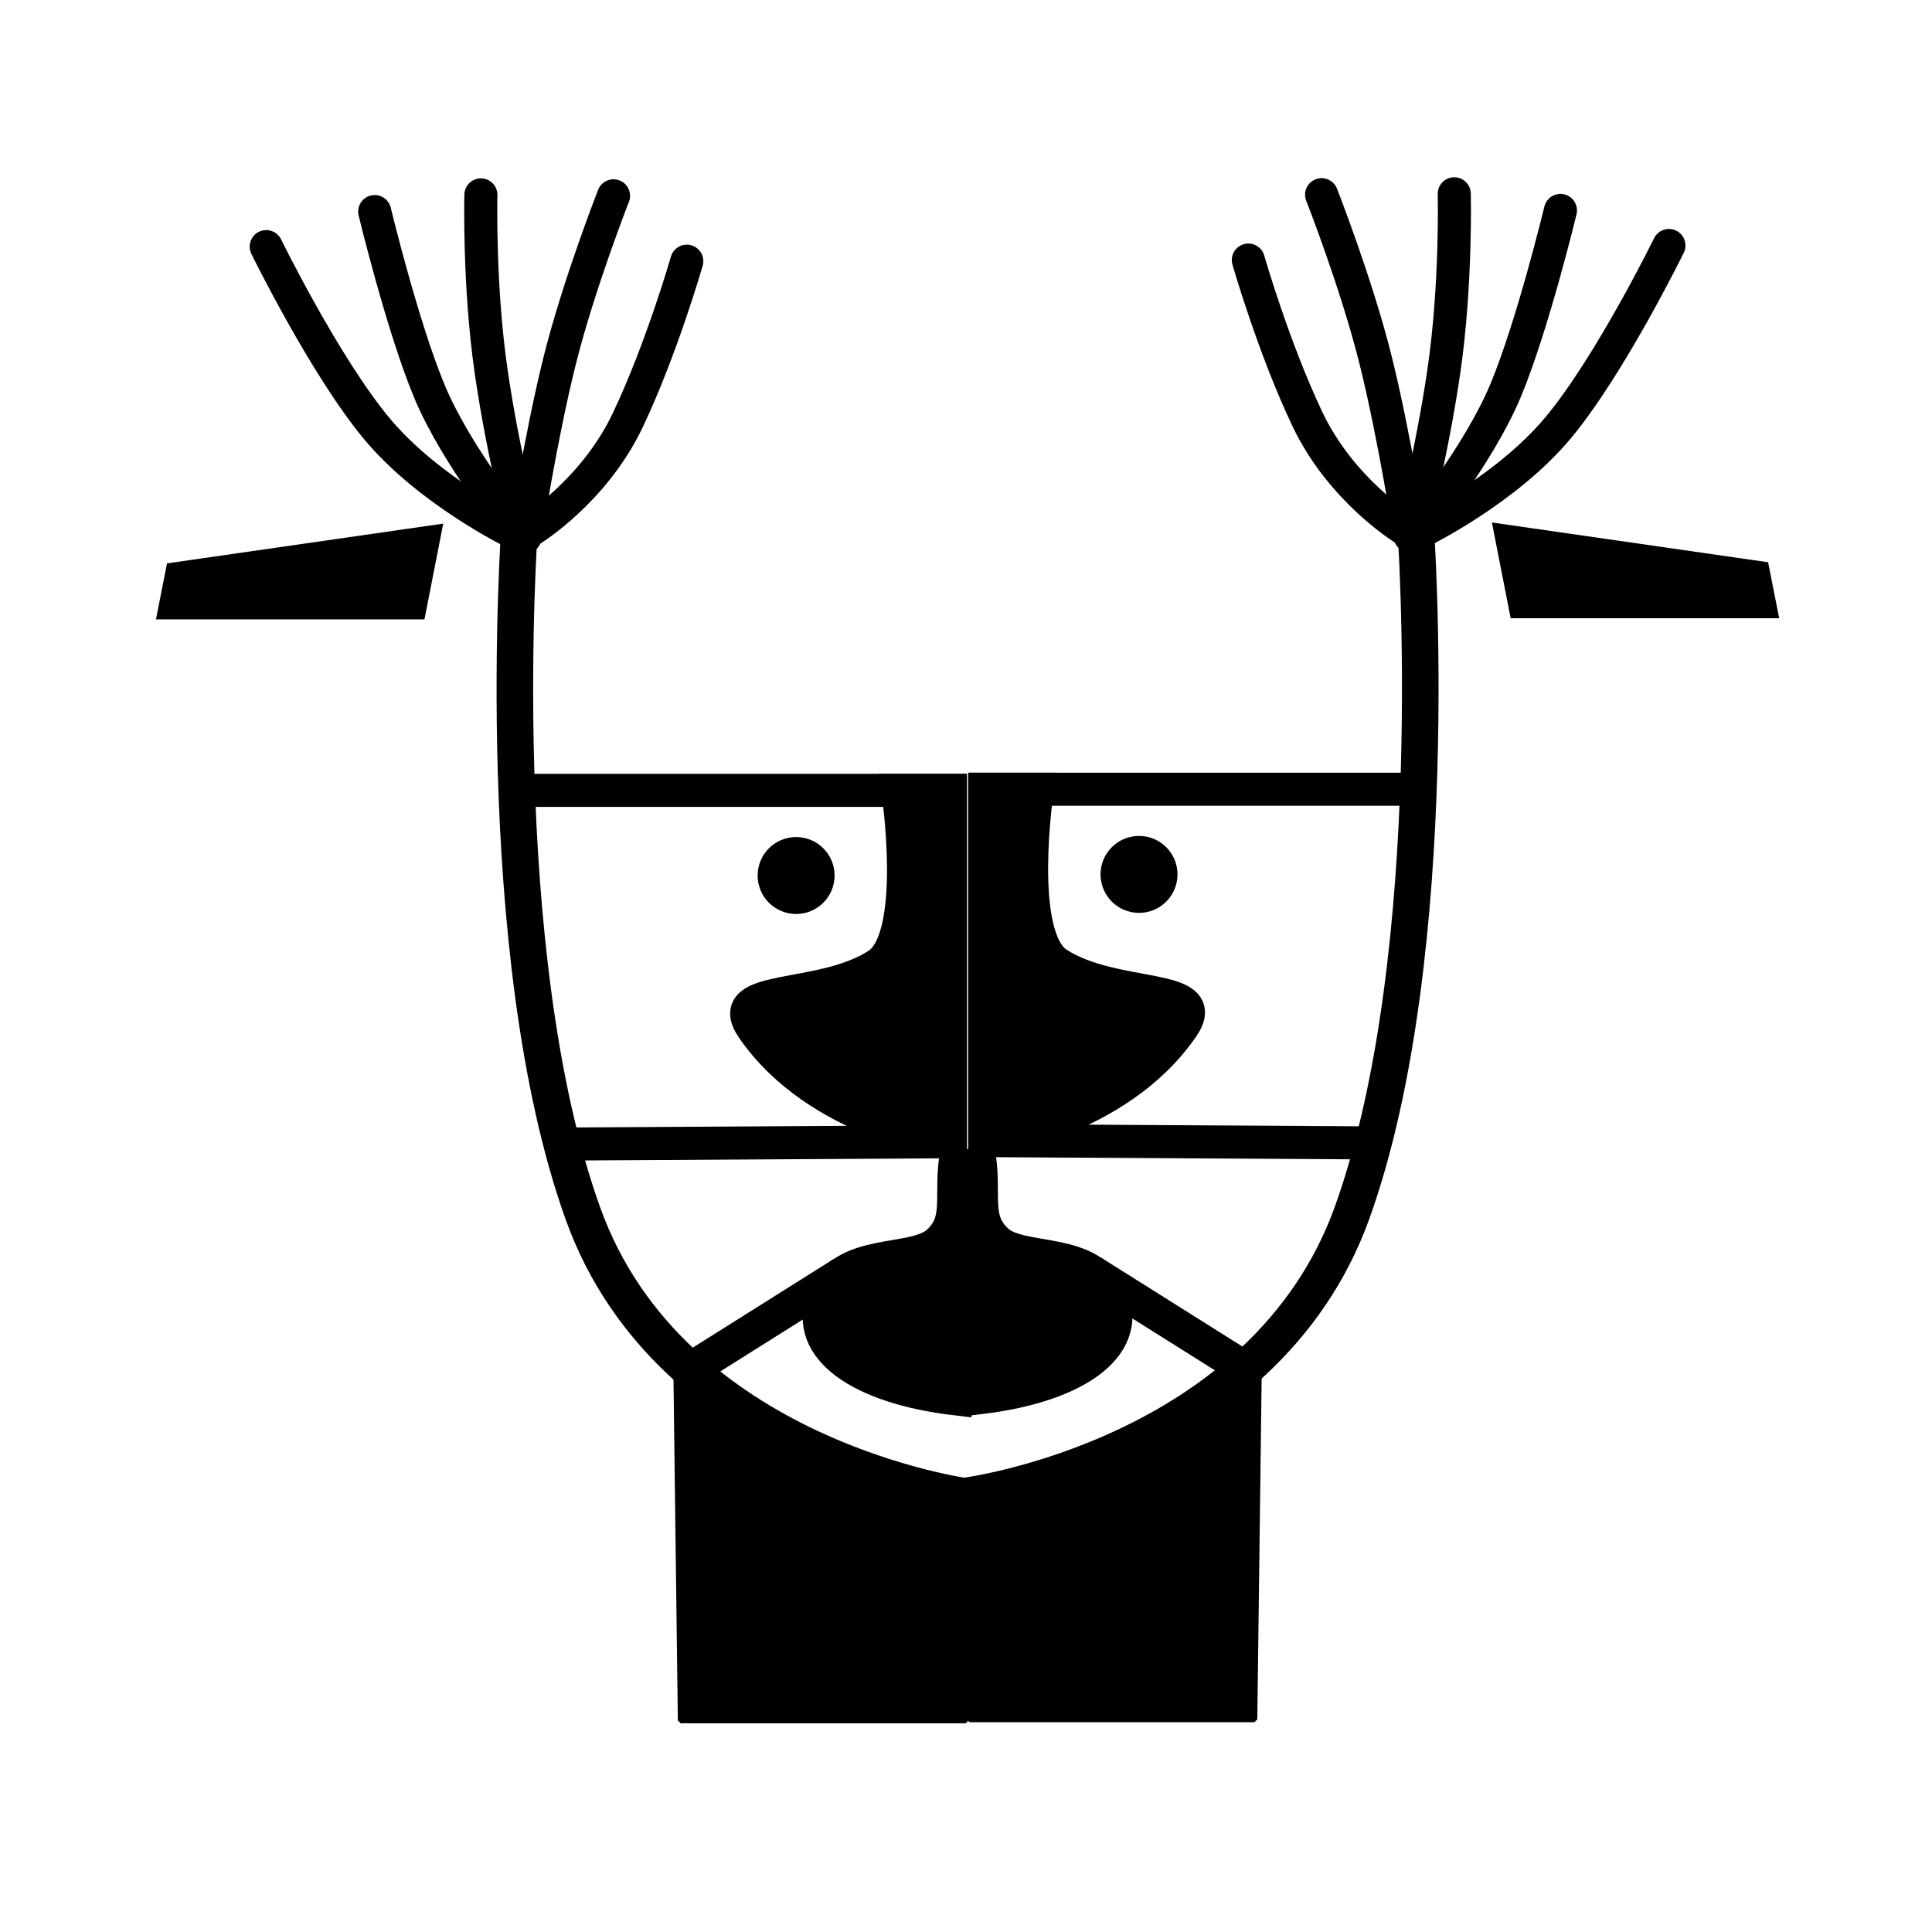
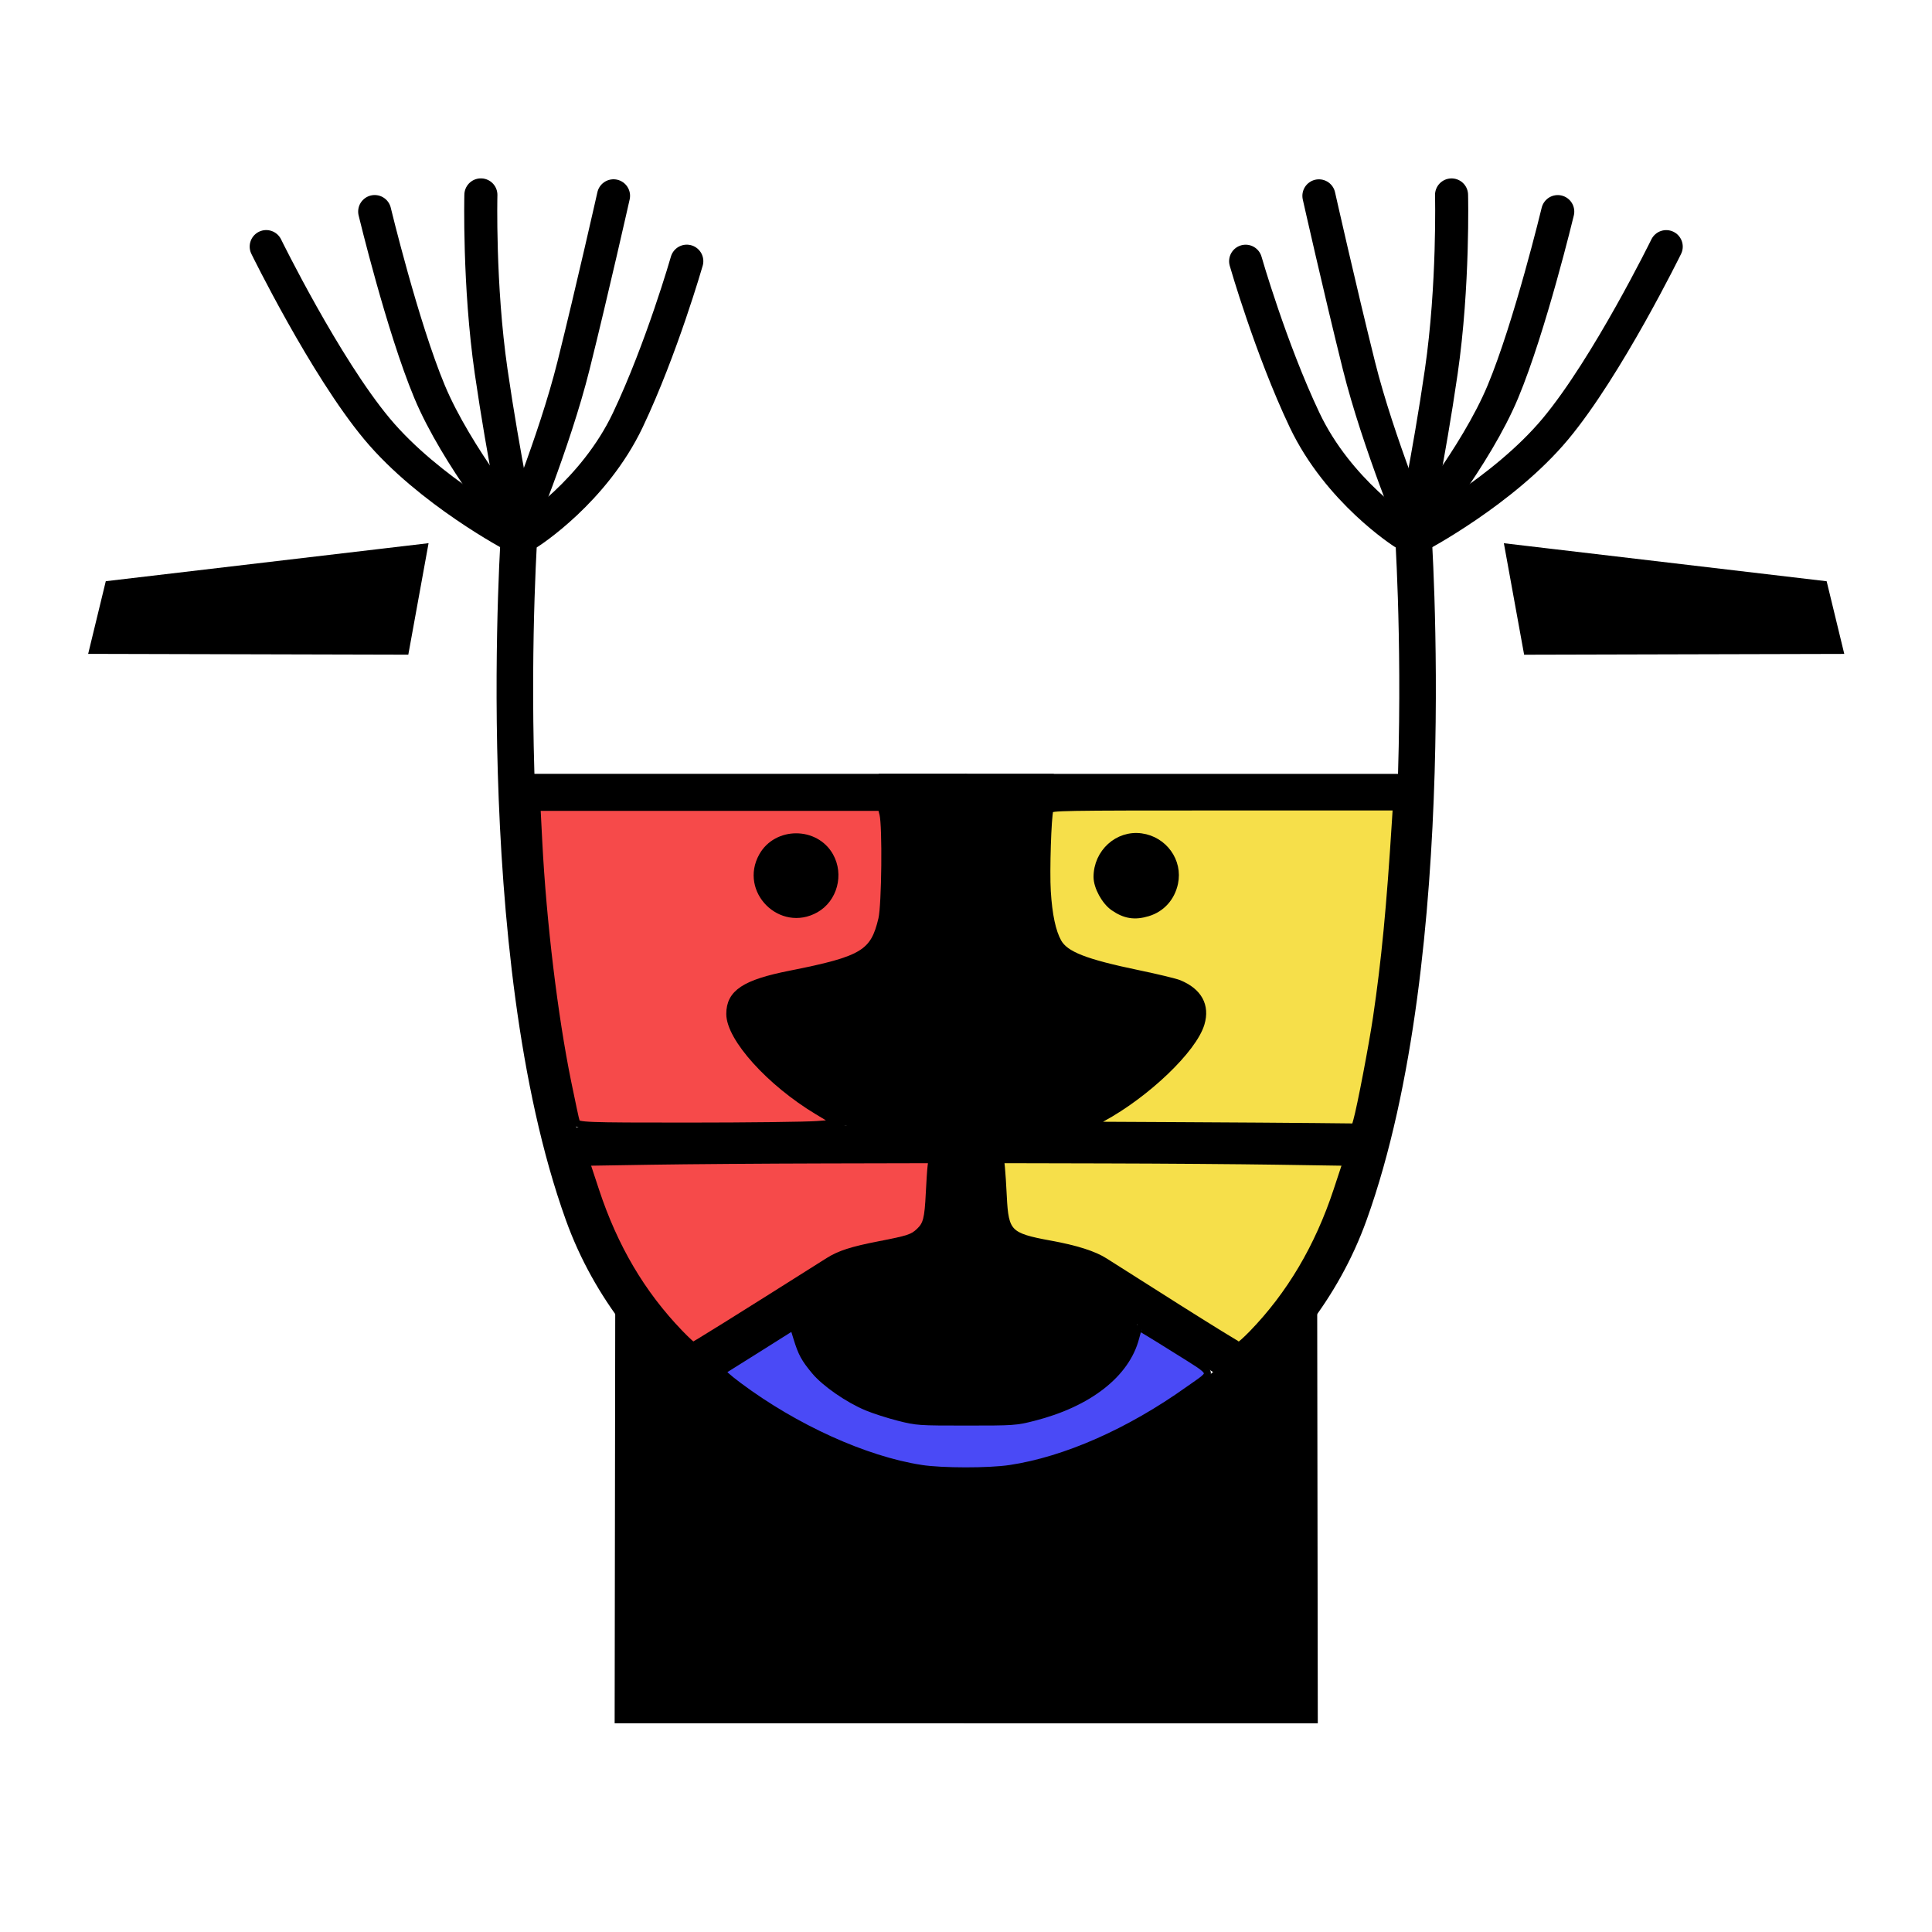
<svg xmlns="http://www.w3.org/2000/svg" width="110mm" height="110mm" viewBox="0 0 389.764 389.764" id="svg2" version="1.1">
  <defs id="defs4" />
  <g id="layer1" transform="translate(0,-662.5984)" style="display:none">
    <path style="fill:none;fill-rule:evenodd;stroke:#0007ff;stroke-width:1.038px;stroke-linecap:butt;stroke-linejoin:miter;stroke-opacity:1" d="m 17.717,1034.099 354.331,0" id="path4146" />
    <path style="fill:none;fill-rule:evenodd;stroke:#0007ff;stroke-width:1.038px;stroke-linecap:butt;stroke-linejoin:miter;stroke-opacity:1" d="m 17.717,679.796 354.331,0" id="path4146-1" />
    <path style="fill:none;fill-rule:evenodd;stroke:#0007ff;stroke-width:1.057px;stroke-linecap:butt;stroke-linejoin:miter;stroke-opacity:1" d="m 194.882,680.315 0,354.331" id="path4163" />
    <path style="fill:none;fill-rule:evenodd;stroke:#0007ff;stroke-width:1.038px;stroke-linecap:butt;stroke-linejoin:miter;stroke-opacity:1" d="m 17.717,750.662 354.331,0" id="path4146-1-5" />
    <path style="fill:none;fill-rule:evenodd;stroke:#0007ff;stroke-width:1.038px;stroke-linecap:butt;stroke-linejoin:miter;stroke-opacity:1" d="m 17.717,892.394 354.331,0" id="path4146-1-58" />
    <path style="fill:none;fill-rule:evenodd;stroke:#0007ff;stroke-width:1.038px;stroke-linecap:butt;stroke-linejoin:miter;stroke-opacity:1" d="m 17.717,821.528 354.331,0" id="path4146-1-2" />
    <path style="fill:none;fill-rule:evenodd;stroke:#0007ff;stroke-width:1.038px;stroke-linecap:butt;stroke-linejoin:miter;stroke-opacity:1" d="m 17.717,963.261 354.331,0" id="path4146-1-9" />
    <path style="fill:none;fill-rule:evenodd;stroke:#0007ff;stroke-width:1.057px;stroke-linecap:butt;stroke-linejoin:miter;stroke-opacity:1" d="m 18.245,680.315 0,354.331" id="path4163-5" />
    <path style="fill:none;fill-rule:evenodd;stroke:#0007ff;stroke-width:1.057px;stroke-linecap:butt;stroke-linejoin:miter;stroke-opacity:1" d="m 106.828,680.315 0,354.331" id="path4163-8" />
    <path style="fill:none;fill-rule:evenodd;stroke:#0007ff;stroke-width:1.057px;stroke-linecap:butt;stroke-linejoin:miter;stroke-opacity:1" d="m 283.993,680.315 0,354.331" id="path4163-3" />
    <path style="fill:none;fill-rule:evenodd;stroke:#0007ff;stroke-width:1.057px;stroke-linecap:butt;stroke-linejoin:miter;stroke-opacity:1" d="m 372.576,680.315 0,354.331" id="path4163-0" />
  </g>
  <g id="layer2" style="display:inline">
-     <path style="fill:none;fill-rule:evenodd;stroke:#000000;stroke-width:7.377;stroke-linecap:butt;stroke-linejoin:miter;stroke-miterlimit:4;stroke-dasharray:none;stroke-opacity:1" d="m 104.827,106.255 c 0,0 -6.166,85.939 12.808,138.653 17.717,49.223 77.739,57.077 77.739,57.077" id="path4255" />
+     <path style="fill:none;fill-rule:evenodd;stroke:#000000;stroke-width:7.377;stroke-linecap:square;stroke-linejoin:miter;stroke-miterlimit:4;stroke-dasharray:none;stroke-opacity:1" d="m 104.827,106.255 c 0,0 -6.166,85.939 12.808,138.653 10.957,30.442 39.85,47.034 57.94,52.916 8.501,2.764 16.183,2.823 16.183,2.823" id="path4255" />
    <path style="fill:none;fill-rule:evenodd;stroke:#000000;stroke-width:6.669;stroke-linecap:butt;stroke-linejoin:miter;stroke-miterlimit:4;stroke-dasharray:none;stroke-opacity:1" d="m 106.299,159.449 88.583,0" id="path4257" />
    <path style="fill:none;fill-rule:evenodd;stroke:#000000;stroke-width:6.669;stroke-linecap:butt;stroke-linejoin:miter;stroke-miterlimit:4;stroke-dasharray:none;stroke-opacity:1" d="m 112.19,230.806 82.692,-0.491" id="path4259" />
    <circle style="fill:#000000;fill-opacity:1;stroke:#000000;stroke-width:2.762;stroke-linecap:round;stroke-miterlimit:4;stroke-dasharray:none;stroke-opacity:1" id="path4272" cx="160.609" cy="176.629" r="6.382" />
    <path style="fill:#000000;fill-opacity:1;fill-rule:evenodd;stroke:#000000;stroke-width:6.669;stroke-linecap:butt;stroke-linejoin:miter;stroke-miterlimit:4;stroke-dasharray:none;stroke-opacity:1" d="m 181.119,159.449 c 0,0 4.46,29.644 -4.095,35.172 -11.574,7.478 -31.338,3.804 -25.254,12.741 13.121,19.273 39.979,22.953 39.979,22.953 l 0,0 0,-35.929 0,-34.937 z" id="path4280" />
-     <path style="fill:#000000;fill-opacity:1;fill-rule:evenodd;stroke:#000000;stroke-width:6.669;stroke-linecap:butt;stroke-linejoin:miter;stroke-miterlimit:4;stroke-dasharray:none;stroke-opacity:1" d="m 192.674,282.196 c -19.052,-2.274 -30.632,-10.145 -26.614,-20.383 4.018,-10.238 18.191,-6.695 23.183,-11.262 4.991,-4.567 2.095,-9.606 3.824,-18.421 z" id="path4282" />
+     <path style="fill:#000000;fill-opacity:1;fill-rule:evenodd;stroke:#000000;stroke-width:6.658;stroke-linecap:butt;stroke-linejoin:miter;stroke-miterlimit:4;stroke-dasharray:none;stroke-opacity:1" d="m 191.933,283.678 c -18.163,-0.065 -31.521,-10.738 -27.503,-20.976 4.018,-10.238 18.191,-6.695 23.183,-11.262 4.991,-4.567 2.392,-10.199 4.12,-19.013 z" id="path4282" />
    <path style="fill:none;fill-rule:evenodd;stroke:#000000;stroke-width:7.023;stroke-linecap:butt;stroke-linejoin:miter;stroke-miterlimit:4;stroke-dasharray:none;stroke-opacity:1" d="m 140.557,275.52 29.681,-18.67" id="path4284" />
-     <path style="fill:none;fill-rule:evenodd;stroke:#000000;stroke-width:6.669;stroke-linecap:round;stroke-linejoin:miter;stroke-miterlimit:4;stroke-dasharray:none;stroke-opacity:1" d="m 53.706,49.75 c 0,0 11.856,24.179 22.338,36.757 10.482,12.577 27.638,20.948 27.638,20.948" id="path4290" />
+     <path style="fill:none;fill-rule:evenodd;stroke:#000000;stroke-width:6.669;stroke-linecap:round;stroke-linejoin:miter;stroke-miterlimit:4;stroke-dasharray:none;stroke-opacity:1" d="m 53.706,49.75 c 0,0 11.856,24.179 22.338,36.757 10.482,12.577 27.786,21.689 27.786,21.689" id="path4290" />
    <path style="fill:none;fill-rule:evenodd;stroke:#000000;stroke-width:6.669;stroke-linecap:round;stroke-linejoin:miter;stroke-miterlimit:4;stroke-dasharray:none;stroke-opacity:1" d="m 75.59,42.682 c 0,0 5.59,23.198 11.063,36.321 5.473,13.123 17.761,28.107 17.761,28.107" id="path4290-3" />
-     <path style="fill:none;fill-rule:evenodd;stroke:#000000;stroke-width:6.669;stroke-linecap:round;stroke-linejoin:miter;stroke-miterlimit:4;stroke-dasharray:none;stroke-opacity:1" d="m 97.014,39.319 c 0,0 -0.455,18.198 2.071,35.615 2.525,17.416 6.745,33.107 6.745,33.107" id="path4290-5" />
-     <path style="fill:none;fill-rule:evenodd;stroke:#000000;stroke-width:6.669;stroke-linecap:round;stroke-linejoin:miter;stroke-miterlimit:4;stroke-dasharray:none;stroke-opacity:1" d="m 123.774,39.504 c 0,0 -7.047,17.935 -10.89,33.359 -3.842,15.423 -6.924,35.455 -6.924,35.455" id="path4290-38" />
-     <path style="fill:none;fill-rule:evenodd;stroke:#000000;stroke-width:6.669;stroke-linecap:round;stroke-linejoin:miter;stroke-miterlimit:4;stroke-dasharray:none;stroke-opacity:1" d="m 138.556,52.692 c 0,0 -5.05,17.613 -11.891,32.037 -6.841,14.423 -19.494,22.153 -19.494,22.153" id="path4290-31" />
-     <g style="display:inline" id="g4416" transform="translate(-120.9304,-715.9754)">
-       <path id="path4286-7" d="m 479.257,840.2 -53.15,0 -3.573,-18.222 54.677,7.871 z" style="display:inline;fill:#000000;fill-opacity:1;fill-rule:evenodd;stroke:#000000;stroke-width:1px;stroke-linecap:butt;stroke-linejoin:miter;stroke-opacity:1" />
-       <path id="path4288-5" d="m 374.901,992.579 -0.895,70.259 -57.495,-1e-4 0,-45.868 33.39,-8.218 z" style="display:inline;fill:#000000;fill-opacity:1;fill-rule:evenodd;stroke:#000000;stroke-width:1.147px;stroke-linecap:round;stroke-linejoin:bevel;stroke-opacity:1" />
-       <path id="path4255-4" d="m 406.501,822.003 c 0,0 6.166,85.939 -12.808,138.653 -17.717,49.222 -77.739,57.077 -77.739,57.077" style="fill:none;fill-rule:evenodd;stroke:#000000;stroke-width:7.377;stroke-linecap:butt;stroke-linejoin:miter;stroke-miterlimit:4;stroke-dasharray:none;stroke-opacity:1" />
-       <path id="path4257-0" d="m 405.028,875.197 -88.583,0" style="fill:none;fill-rule:evenodd;stroke:#000000;stroke-width:6.669;stroke-linecap:butt;stroke-linejoin:miter;stroke-miterlimit:4;stroke-dasharray:none;stroke-opacity:1" />
-       <path id="path4259-2" d="M 399.138,946.554 316.445,946.063" style="fill:none;fill-rule:evenodd;stroke:#000000;stroke-width:6.669;stroke-linecap:butt;stroke-linejoin:miter;stroke-miterlimit:4;stroke-dasharray:none;stroke-opacity:1" />
-       <circle transform="scale(-1,1)" r="6.382" cy="892.378" cx="-350.718" id="path4272-3" style="fill:#000000;fill-opacity:1;stroke:#000000;stroke-width:2.762;stroke-linecap:round;stroke-miterlimit:4;stroke-dasharray:none;stroke-opacity:1" />
-       <path id="path4280-9" d="m 330.208,875.197 c 0,0 -4.46,29.644 4.095,35.172 11.574,7.478 31.338,3.804 25.254,12.741 -13.121,19.273 -39.979,22.953 -39.979,22.953 l 0,0 0,-35.929 0,-34.937 z" style="fill:#000000;fill-opacity:1;fill-rule:evenodd;stroke:#000000;stroke-width:6.669;stroke-linecap:butt;stroke-linejoin:miter;stroke-miterlimit:4;stroke-dasharray:none;stroke-opacity:1" />
-       <path id="path4282-3" d="m 318.653,997.944 c 19.052,-2.274 30.632,-10.145 26.614,-20.383 -4.018,-10.238 -18.191,-6.695 -23.183,-11.262 -4.991,-4.567 -2.095,-9.606 -3.824,-18.421 z" style="fill:#000000;fill-opacity:1;fill-rule:evenodd;stroke:#000000;stroke-width:6.669;stroke-linecap:butt;stroke-linejoin:miter;stroke-miterlimit:4;stroke-dasharray:none;stroke-opacity:1" />
-       <path id="path4284-9" d="M 370.771,991.268 341.09,972.598" style="fill:none;fill-rule:evenodd;stroke:#000000;stroke-width:7.023;stroke-linecap:butt;stroke-linejoin:miter;stroke-miterlimit:4;stroke-dasharray:none;stroke-opacity:1" />
-       <path id="path4290-6" d="m 457.622,765.498 c 0,0 -11.856,24.179 -22.338,36.757 -10.482,12.577 -27.638,20.948 -27.638,20.948" style="fill:none;fill-rule:evenodd;stroke:#000000;stroke-width:6.669;stroke-linecap:round;stroke-linejoin:miter;stroke-miterlimit:4;stroke-dasharray:none;stroke-opacity:1" />
-       <path id="path4290-3-7" d="m 435.738,758.43 c 0,0 -5.59,23.198 -11.063,36.321 -5.473,13.123 -17.761,28.107 -17.761,28.107" style="fill:none;fill-rule:evenodd;stroke:#000000;stroke-width:6.669;stroke-linecap:round;stroke-linejoin:miter;stroke-miterlimit:4;stroke-dasharray:none;stroke-opacity:1" />
-       <path id="path4290-5-2" d="m 414.313,755.067 c 0,0 0.455,18.198 -2.071,35.615 -2.525,17.416 -6.745,33.107 -6.745,33.107" style="fill:none;fill-rule:evenodd;stroke:#000000;stroke-width:6.669;stroke-linecap:round;stroke-linejoin:miter;stroke-miterlimit:4;stroke-dasharray:none;stroke-opacity:1" />
-       <path id="path4290-38-4" d="m 387.553,755.252 c 0,0 7.047,17.935 10.89,33.359 3.842,15.423 6.924,35.455 6.924,35.455" style="fill:none;fill-rule:evenodd;stroke:#000000;stroke-width:6.669;stroke-linecap:round;stroke-linejoin:miter;stroke-miterlimit:4;stroke-dasharray:none;stroke-opacity:1" />
-       <path id="path4290-31-3" d="m 372.771,768.44 c 0,0 5.05,17.613 11.891,32.037 6.841,14.423 19.494,22.153 19.494,22.153" style="fill:none;fill-rule:evenodd;stroke:#000000;stroke-width:6.669;stroke-linecap:round;stroke-linejoin:miter;stroke-miterlimit:4;stroke-dasharray:none;stroke-opacity:1" />
+     <path style="fill:none;fill-rule:evenodd;stroke:#000000;stroke-width:6.669;stroke-linecap:round;stroke-linejoin:miter;stroke-miterlimit:4;stroke-dasharray:none;stroke-opacity:1" d="m 97.014,39.319 c 0,0 -0.455,18.198 2.071,35.615 2.525,17.416 5.856,33.107 5.856,33.107" id="path4290-5" />
+     <path style="fill:none;fill-rule:evenodd;stroke:#000000;stroke-width:6.669;stroke-linecap:round;stroke-linejoin:miter;stroke-miterlimit:4;stroke-dasharray:none;stroke-opacity:1" d="m 123.774,39.504 c 0,0 -4.231,18.825 -8.073,34.248 -3.842,15.423 -11.816,34.565 -11.816,34.565" id="path4290-38" />
+     <path style="fill:none;fill-rule:evenodd;stroke:#000000;stroke-width:6.669;stroke-linecap:round;stroke-linejoin:miter;stroke-miterlimit:4;stroke-dasharray:none;stroke-opacity:1" d="m 138.556,52.692 c 0,0 -5.05,17.613 -11.891,32.037 -6.841,14.423 -19.939,22.746 -19.939,22.746" id="path4290-31" />
+     <path style="display:inline;fill:#000000;fill-opacity:1;fill-rule:evenodd;stroke:#000000;stroke-width:1px;stroke-linecap:butt;stroke-linejoin:miter;stroke-opacity:1" d="m 18.421,131.414 63.534,0.16 3.893,-21.417 -64.103,7.552 z" id="path4286" />
+     <path transform="translate(0,-662.5984)" style="display:inline;fill:#000000;fill-opacity:1;fill-rule:evenodd;stroke:#000000;stroke-width:1.148;stroke-linecap:round;stroke-linejoin:miter;stroke-miterlimit:12.6;stroke-dasharray:none;stroke-opacity:1" d="m 124.69,928.239 -0.116,81.449 70.243,-10e-5 0,-45.869 -33.39,-8.218 z" id="path4288" />
+     <g id="g4322" transform="translate(-53.7223,-124.0075)">
+       <path id="path4255-5" d="m 338.748,230.27 c 0,0 6.166,85.939 -12.808,138.653 -10.957,30.442 -39.85,47.034 -57.94,52.916 -8.501,2.764 -16.183,2.823 -16.183,2.823" style="display:inline;fill:none;fill-rule:evenodd;stroke:#000000;stroke-width:7.377;stroke-linecap:square;stroke-linejoin:miter;stroke-miterlimit:4;stroke-dasharray:none;stroke-opacity:1" />
+       <path id="path4257-6" d="m 337.276,283.465 -88.583,0" style="display:inline;fill:none;fill-rule:evenodd;stroke:#000000;stroke-width:6.669;stroke-linecap:butt;stroke-linejoin:miter;stroke-miterlimit:4;stroke-dasharray:none;stroke-opacity:1" />
+       <path id="path4259-1" d="M 331.385,354.822 248.693,354.331" style="display:inline;fill:none;fill-rule:evenodd;stroke:#000000;stroke-width:6.669;stroke-linecap:butt;stroke-linejoin:miter;stroke-miterlimit:4;stroke-dasharray:none;stroke-opacity:1" />
+       <circle transform="scale(-1,1)" r="6.382" cy="300.645" cx="-282.965" id="path4272-0" style="display:inline;fill:#000000;fill-opacity:1;stroke:#000000;stroke-width:2.762;stroke-linecap:round;stroke-miterlimit:4;stroke-dasharray:none;stroke-opacity:1" />
+       <path id="path4280-7" d="m 262.456,283.465 c 0,0 -4.46,29.644 4.095,35.172 11.574,7.478 31.338,3.804 25.254,12.741 -13.121,19.273 -39.979,22.953 -39.979,22.953 l 0,0 0,-35.929 0,-34.937 z" style="display:inline;fill:#000000;fill-opacity:1;fill-rule:evenodd;stroke:#000000;stroke-width:6.669;stroke-linecap:butt;stroke-linejoin:miter;stroke-miterlimit:4;stroke-dasharray:none;stroke-opacity:1" />
+       <path id="path4282-3" d="m 251.642,407.694 c 18.163,-0.065 31.521,-10.738 27.503,-20.976 -4.018,-10.238 -18.191,-6.695 -23.183,-11.262 -4.991,-4.567 -2.392,-10.199 -4.12,-19.013 z" style="display:inline;fill:#000000;fill-opacity:1;fill-rule:evenodd;stroke:#000000;stroke-width:6.658;stroke-linecap:butt;stroke-linejoin:miter;stroke-miterlimit:4;stroke-dasharray:none;stroke-opacity:1" />
+       <path id="path4284-7" d="M 303.018,399.536 273.337,380.866" style="display:inline;fill:none;fill-rule:evenodd;stroke:#000000;stroke-width:7.023;stroke-linecap:butt;stroke-linejoin:miter;stroke-miterlimit:4;stroke-dasharray:none;stroke-opacity:1" />
+       <path id="path4290-1" d="m 389.869,173.766 c 0,0 -11.856,24.179 -22.338,36.757 -10.482,12.577 -27.786,21.689 -27.786,21.689" style="display:inline;fill:none;fill-rule:evenodd;stroke:#000000;stroke-width:6.669;stroke-linecap:round;stroke-linejoin:miter;stroke-miterlimit:4;stroke-dasharray:none;stroke-opacity:1" />
+       <path id="path4290-3-5" d="m 367.985,166.698 c 0,0 -5.59,23.198 -11.063,36.321 -5.473,13.123 -17.761,28.107 -17.761,28.107" style="display:inline;fill:none;fill-rule:evenodd;stroke:#000000;stroke-width:6.669;stroke-linecap:round;stroke-linejoin:miter;stroke-miterlimit:4;stroke-dasharray:none;stroke-opacity:1" />
+       <path id="path4290-5-9" d="m 346.56,163.335 c 0,0 0.455,18.198 -2.071,35.615 -2.525,17.416 -5.856,33.107 -5.856,33.107" style="display:inline;fill:none;fill-rule:evenodd;stroke:#000000;stroke-width:6.669;stroke-linecap:round;stroke-linejoin:miter;stroke-miterlimit:4;stroke-dasharray:none;stroke-opacity:1" />
+       <path id="path4290-38-6" d="m 319.8,163.52 c 0,0 4.231,18.825 8.073,34.248 3.842,15.423 11.816,34.565 11.816,34.565" style="display:inline;fill:none;fill-rule:evenodd;stroke:#000000;stroke-width:6.669;stroke-linecap:round;stroke-linejoin:miter;stroke-miterlimit:4;stroke-dasharray:none;stroke-opacity:1" />
+       <path id="path4290-31-6" d="m 305.018,176.708 c 0,0 5.05,17.613 11.891,32.037 6.841,14.423 19.939,22.746 19.939,22.746" style="display:inline;fill:none;fill-rule:evenodd;stroke:#000000;stroke-width:6.669;stroke-linecap:round;stroke-linejoin:miter;stroke-miterlimit:4;stroke-dasharray:none;stroke-opacity:1" />
+       <path id="path4286-3" d="m 425.153,255.43 -63.534,0.16 -3.893,-21.417 64.103,7.552 z" style="display:inline;fill:#000000;fill-opacity:1;fill-rule:evenodd;stroke:#000000;stroke-width:1px;stroke-linecap:butt;stroke-linejoin:miter;stroke-opacity:1" />
+       <path id="path4288-1" d="m 318.885,389.656 0.116,81.449 -70.243,-10e-5 0,-45.869 33.39,-8.218 z" style="display:inline;fill:#000000;fill-opacity:1;fill-rule:evenodd;stroke:#000000;stroke-width:1.148;stroke-linecap:round;stroke-linejoin:miter;stroke-miterlimit:12.6;stroke-dasharray:none;stroke-opacity:1" />
    </g>
-     <path transform="translate(0,-662.5984)" style="display:inline;fill:#000000;fill-opacity:1;fill-rule:evenodd;stroke:#000000;stroke-width:1px;stroke-linecap:butt;stroke-linejoin:miter;stroke-opacity:1" d="m 32.07,787.05 53.15,0 3.573,-18.222 -54.677,7.871 z" id="path4286" />
-     <path transform="translate(0,-662.5984)" style="display:inline;fill:#000000;fill-opacity:1;fill-rule:evenodd;stroke:#000000;stroke-width:1.147px;stroke-linecap:round;stroke-linejoin:bevel;stroke-opacity:1" d="m 136.427,939.429 0.895,70.259 57.495,-10e-5 0,-45.869 -33.39,-8.218 z" id="path4288" />
+     <path style="fill:#f64a4a;fill-opacity:1;stroke:#000000;stroke-width:1.417;stroke-linecap:square;stroke-linejoin:miter;stroke-miterlimit:12.6;stroke-dasharray:none;stroke-opacity:1" d="m 116.248,226.323 c -0.141,-0.472 -0.91,-4.062 -1.709,-7.977 -2.731,-13.385 -5.01,-32.295 -5.844,-48.475 l -0.36,-6.995 34.722,0 34.722,0 0.348,1.35 c 0.615,2.383 0.452,18.34 -0.216,21.177 -1.628,6.914 -3.781,8.207 -18.521,11.129 -9.136,1.811 -12.161,3.805 -12.161,8.02 0,4.872 8.107,13.857 17.713,19.63 l 3.944,2.371 -4.012,0.312 c -2.207,0.172 -13.993,0.314 -26.191,0.315 -20.7,0.003 -22.197,-0.054 -22.436,-0.856 z m 48.295,-42.888 c 3.674,-2.065 4.998,-6.988 2.889,-10.74 -2.902,-5.164 -10.727,-5.164 -13.629,0 -3.903,6.945 3.795,14.643 10.74,10.74 z" id="path4338" transform="translate(0,-1.5258789e-5)" />
+     <path style="fill:#f64a4a;fill-opacity:1;stroke:#000000;stroke-width:1.417;stroke-linecap:square;stroke-linejoin:miter;stroke-miterlimit:12.6;stroke-dasharray:none;stroke-opacity:1" d="m 137.101,268.926 c -7.664,-7.969 -13.149,-17.276 -16.932,-28.727 l -1.89,-5.723 13.079,-0.211 c 7.194,-0.116 22.883,-0.233 34.864,-0.26 l 21.785,-0.049 -0.164,1.302 c -0.09,0.716 -0.255,3.176 -0.366,5.467 -0.25,5.163 -0.553,6.335 -1.988,7.694 -1.347,1.276 -2.117,1.53 -8.227,2.718 -5.357,1.042 -7.881,1.855 -10.09,3.25 -18.807,11.881 -27.106,17.056 -27.35,17.056 -0.166,0 -1.39,-1.132 -2.721,-2.517 z" id="path4340" transform="translate(0,-1.5258789e-5)" />
+     <path style="fill:#f6df4a;fill-opacity:1;stroke:#000000;stroke-width:1.417;stroke-linecap:square;stroke-linejoin:miter;stroke-miterlimit:12.6;stroke-dasharray:none;stroke-opacity:1" d="m 238.503,227.095 -18.744,-0.097 2.603,-1.413 c 8.963,-4.864 18.395,-13.897 19.939,-19.093 1.07,-3.604 -0.496,-6.452 -4.445,-8.082 -0.738,-0.305 -4.385,-1.186 -8.104,-1.96 -10.914,-2.269 -14.853,-3.812 -16.292,-6.383 -1.168,-2.087 -1.889,-5.483 -2.18,-10.263 -0.249,-4.093 0.101,-15.069 0.522,-16.397 0.183,-0.578 2.082,-0.611 35.044,-0.611 l 34.85,0 -0.169,2.69 c -1.109,17.674 -2.142,28.412 -3.834,39.831 -0.842,5.686 -3.21,18.053 -3.971,20.74 l -0.369,1.302 -8.054,-0.084 c -4.43,-0.046 -16.489,-0.127 -26.798,-0.18 z m -6.918,-42.956 c 2.77,-0.85 4.739,-3.04 5.367,-5.969 0.947,-4.414 -2.147,-8.717 -6.716,-9.344 -4.708,-0.645 -8.915,3.174 -8.915,8.093 0,1.99 1.598,4.922 3.34,6.129 2.3,1.594 4.272,1.904 6.923,1.091 z" id="path4342" transform="translate(0,-1.5258789e-5)" />
+     <path style="fill:#f6df4a;fill-opacity:1;stroke:#000000;stroke-width:1.417;stroke-linecap:square;stroke-linejoin:miter;stroke-miterlimit:12.6;stroke-dasharray:none;stroke-opacity:1" d="m 237.115,263.509 c -6.873,-4.348 -13.277,-8.408 -14.231,-9.023 -2.181,-1.405 -5.815,-2.562 -11.019,-3.507 -8.385,-1.524 -9.104,-2.251 -9.457,-9.562 -0.111,-2.291 -0.279,-4.907 -0.375,-5.814 l -0.174,-1.649 20.925,0.048 c 11.509,0.026 27.201,0.143 34.872,0.26 l 13.947,0.213 -1.881,5.695 c -3.775,11.43 -9.468,21.048 -17.124,28.93 -1.252,1.289 -2.436,2.337 -2.632,2.329 -0.196,-0.008 -5.98,-3.571 -12.852,-7.919 z" id="path4344" transform="translate(0,-1.5258789e-5)" />
+     <path style="fill:#4a4af6;fill-opacity:1;stroke:#000000;stroke-width:1.417;stroke-linecap:square;stroke-linejoin:miter;stroke-miterlimit:12.6;stroke-dasharray:none;stroke-opacity:1" d="m 185.798,296.236 c -11.282,-1.755 -25.368,-8.139 -36.814,-16.685 -2.23,-1.665 -3.482,-2.811 -3.228,-2.954 0.229,-0.128 3.539,-2.203 7.355,-4.61 l 6.939,-4.377 0.724,2.35 c 0.944,3.065 1.527,4.139 3.608,6.639 2.054,2.468 6.728,5.705 10.514,7.281 1.459,0.607 4.34,1.533 6.403,2.057 3.656,0.929 3.999,0.952 13.643,0.952 9.603,0 10,-0.027 13.576,-0.936 11.098,-2.821 18.69,-8.74 20.596,-16.057 0.291,-1.116 0.576,-2.077 0.634,-2.135 0.058,-0.058 3.348,1.936 7.311,4.432 8.339,5.252 8.046,4.374 2.729,8.167 -11.938,8.516 -24.84,14.214 -35.999,15.895 -4.304,0.649 -13.766,0.639 -17.991,-0.018 z" id="path4346" transform="translate(0,-1.5258789e-5)" />
  </g>
</svg>
